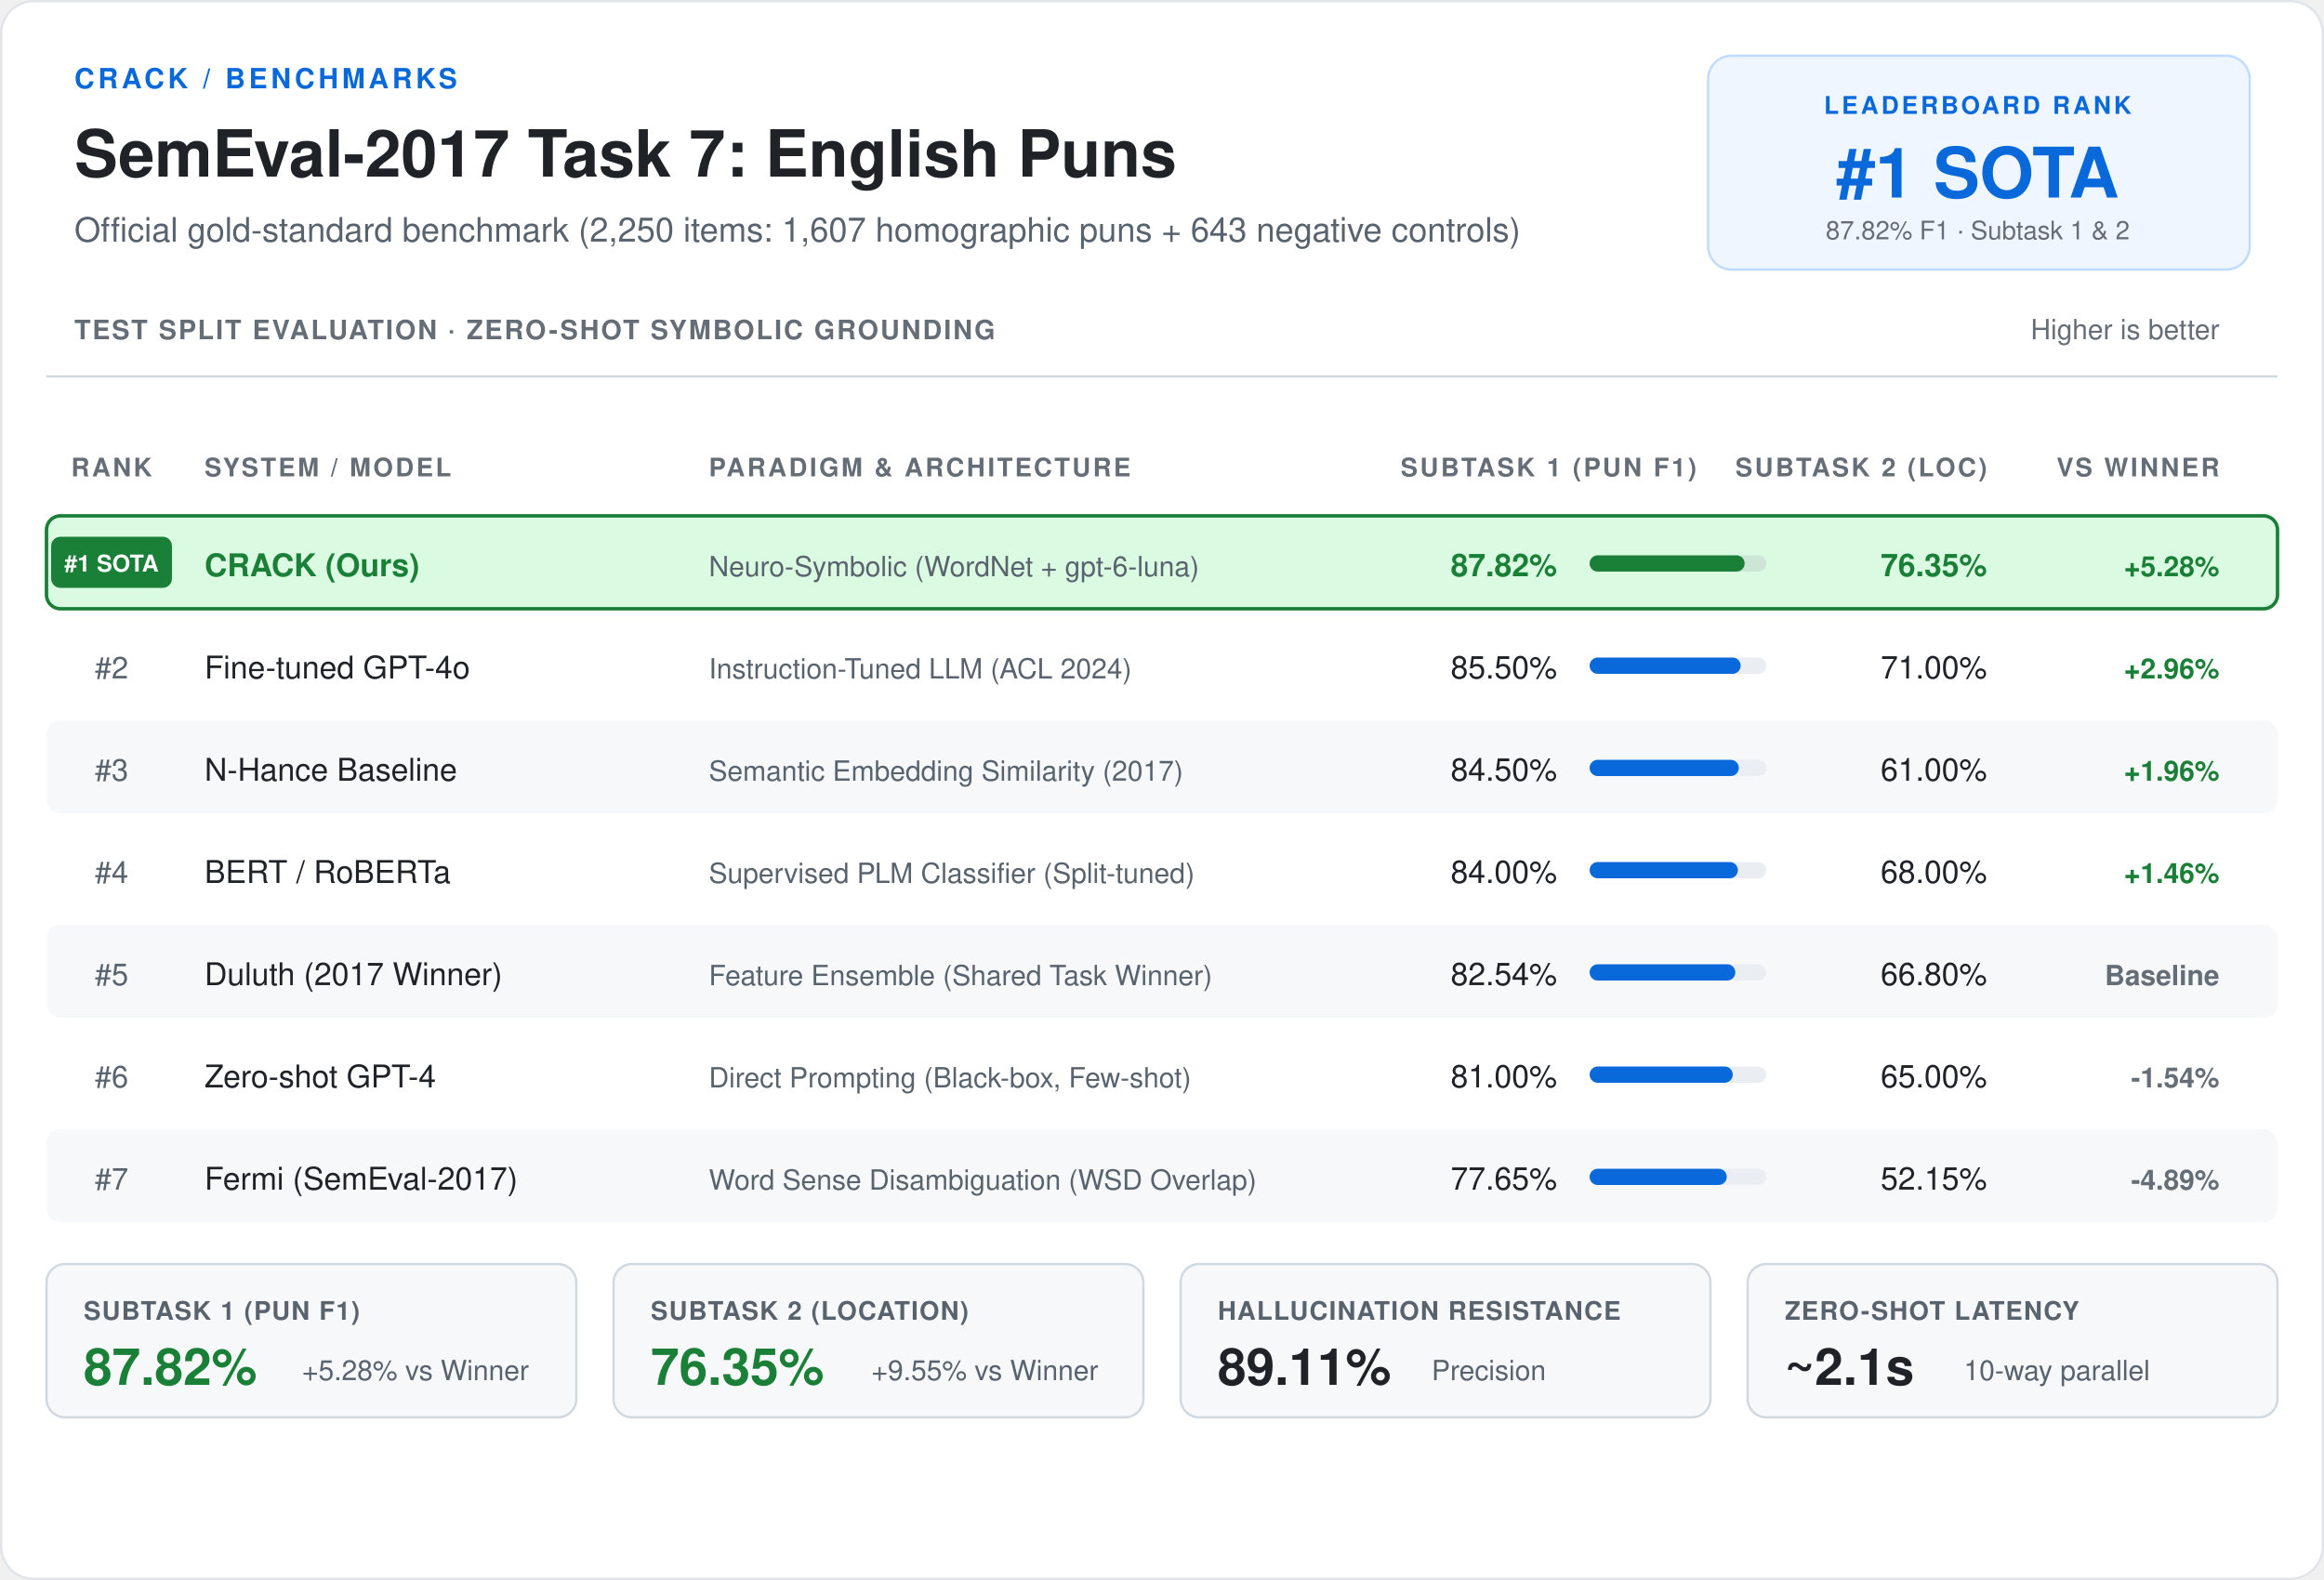
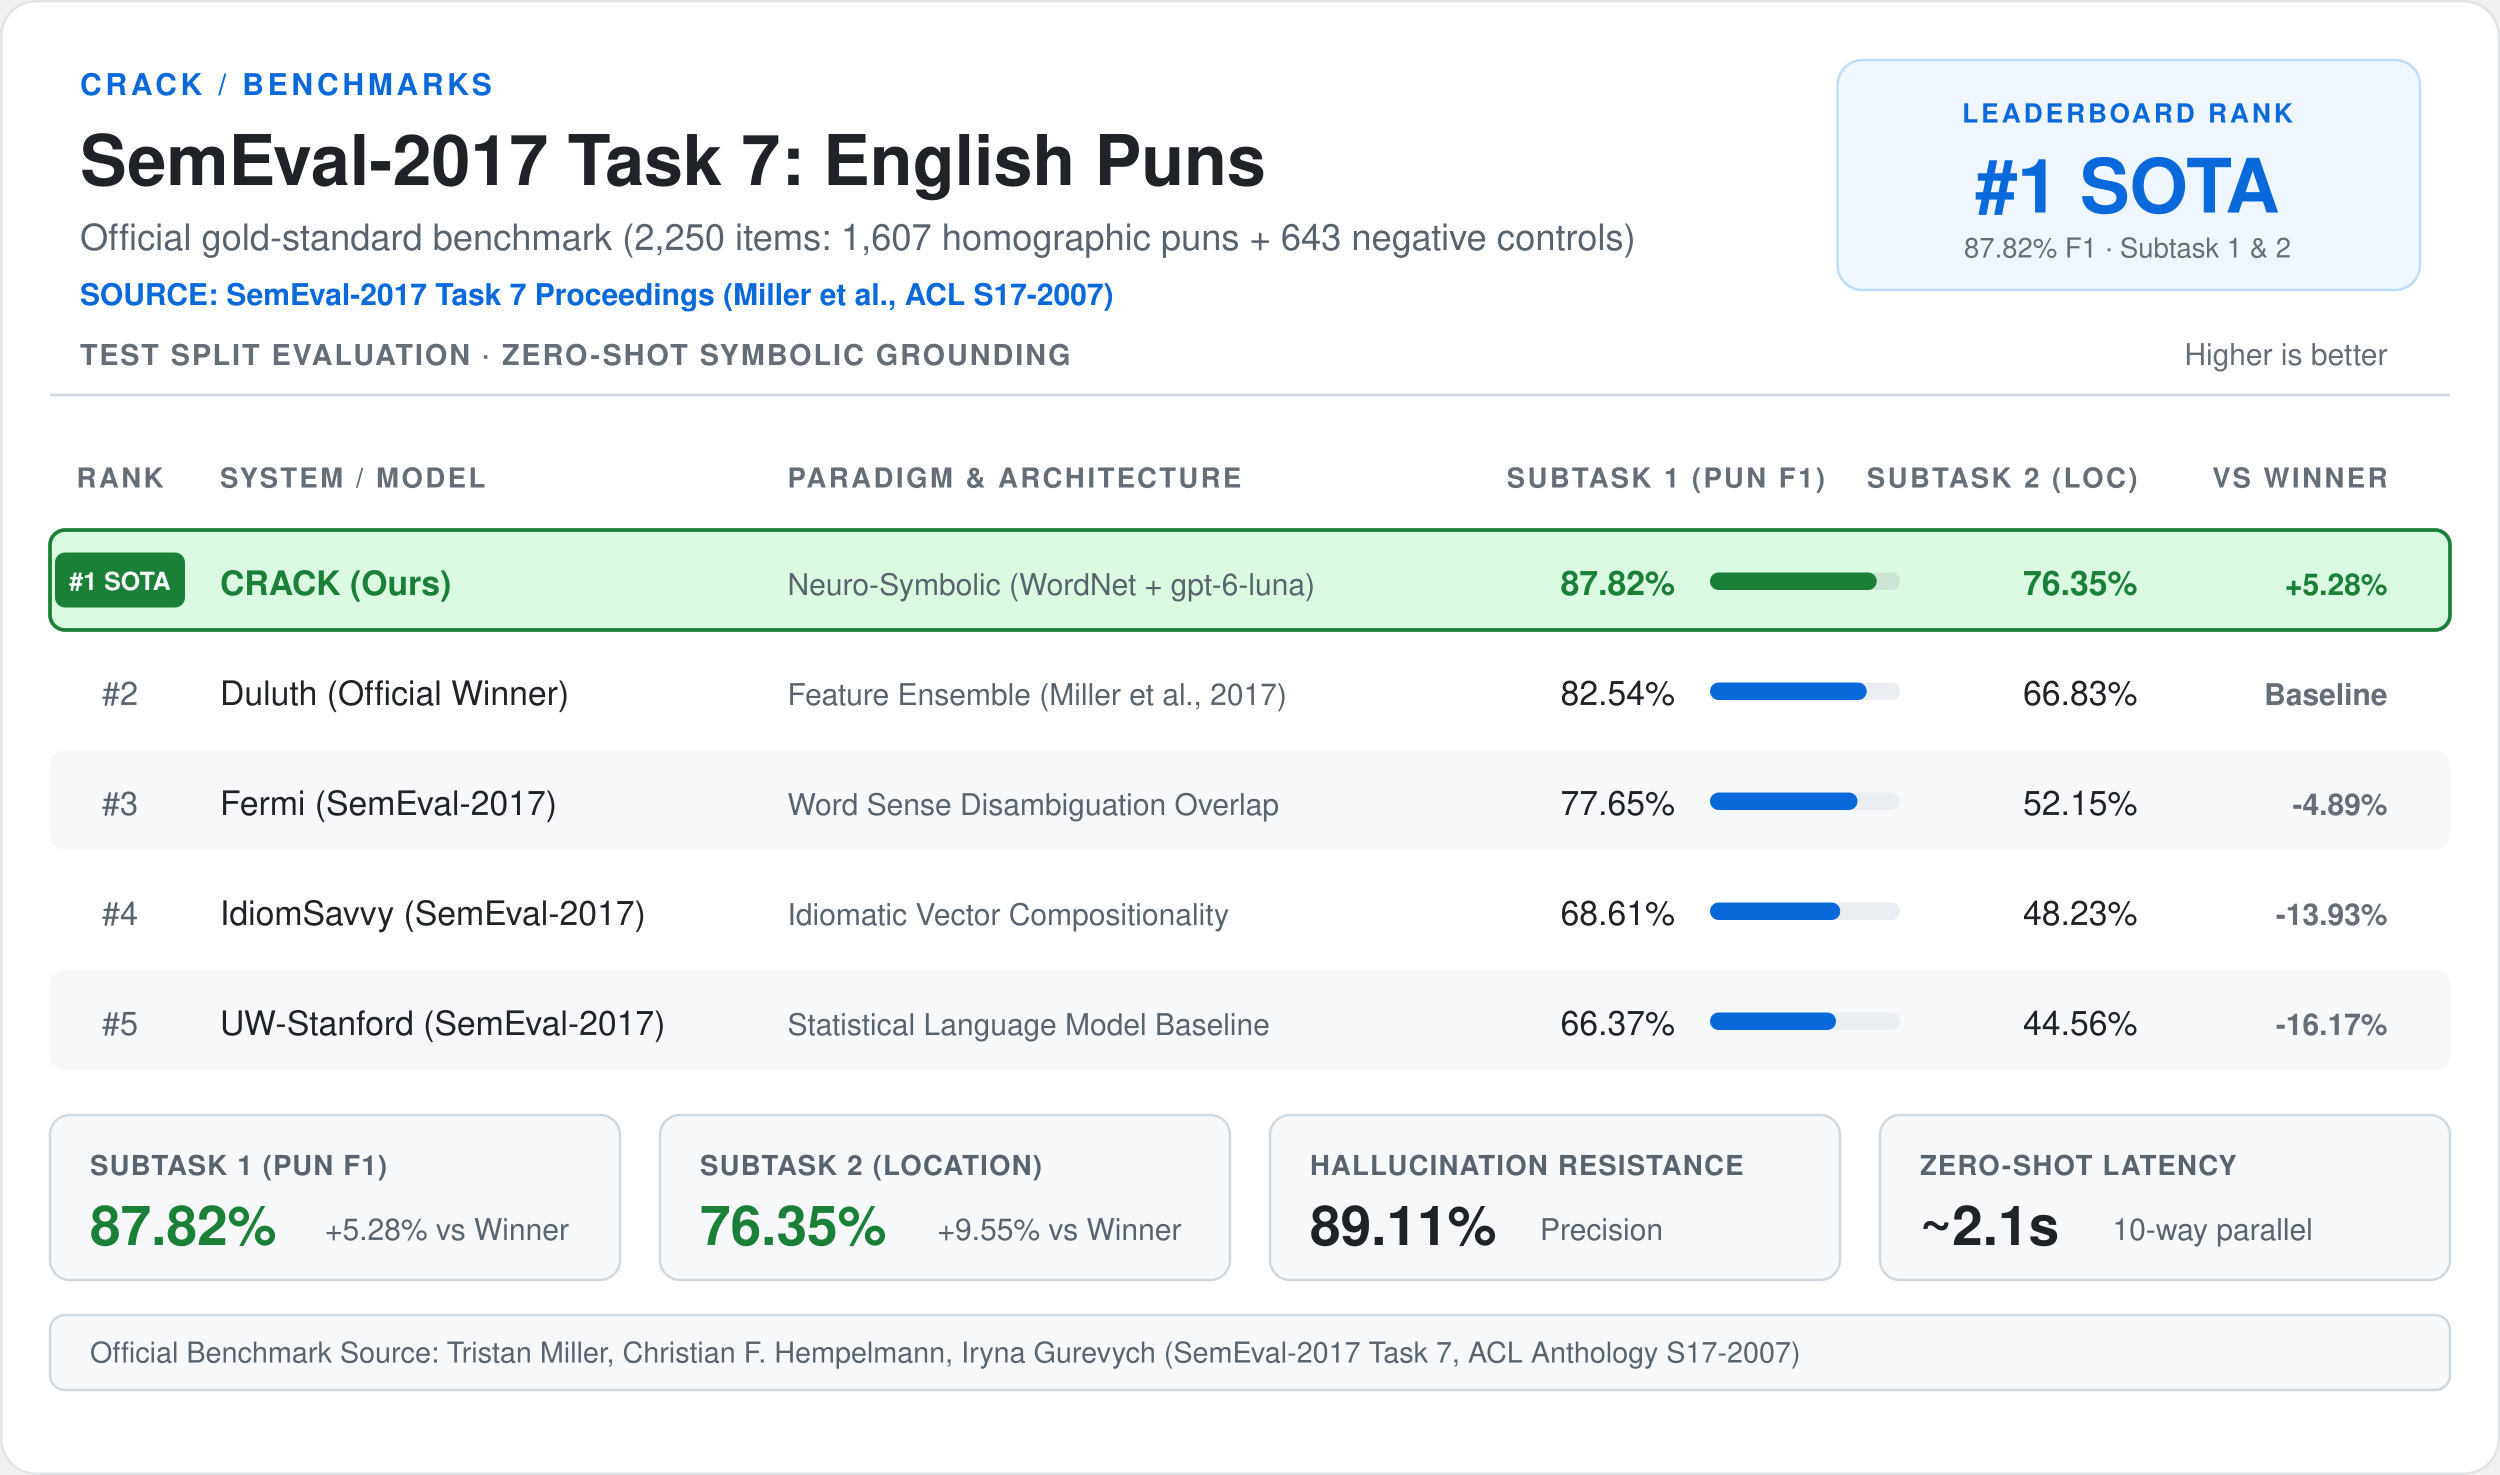
- <svg xmlns="http://www.w3.org/2000/svg" width="1000" height="680" viewBox="0 0 1000 680" role="img" aria-labelledby="title description">
-   <rect x="0.5" y="0.5" width="999" height="679" rx="14" fill="#ffffff" stroke="#e1e4e8" />
+ <svg xmlns="http://www.w3.org/2000/svg" width="1000" height="590" viewBox="0 0 1000 590" role="img" aria-labelledby="title description">
+   <rect x="0.5" y="0.5" width="999" height="589" rx="14" fill="#ffffff" stroke="#e1e4e8" />
  <g font-family="-apple-system, BlinkMacSystemFont, 'Segoe UI', Helvetica, Arial, sans-serif" font-variant-numeric="tabular-nums">
    <text x="32" y="38" fill="#0969da" font-size="12" font-weight="700" text-anchor="start" letter-spacing="1.5">CRACK  /  BENCHMARKS</text>
-     <text x="32" y="76" fill="#1f2328" font-size="28" font-weight="700" text-anchor="start">SemEval-2017 Task 7: English Puns</text>
-     <text x="32" y="104" fill="#59636e" font-size="14.5" font-weight="400" text-anchor="start">Official gold-standard benchmark (2,250 items: 1,607 homographic puns + 643 negative controls)</text>
+     <text x="32" y="74" fill="#1f2328" font-size="28" font-weight="700" text-anchor="start">SemEval-2017 Task 7: English Puns</text>
+     <text x="32" y="100" fill="#59636e" font-size="14.5" font-weight="400" text-anchor="start">Official gold-standard benchmark (2,250 items: 1,607 homographic puns + 643 negative controls)</text>
+     <text x="32" y="122" fill="#0969da" font-size="12" font-weight="600" text-anchor="start">SOURCE: SemEval-2017 Task 7 Proceedings (Miller et al., ACL S17-2007)</text>
    <rect x="735" y="24" width="233" height="92" rx="10" fill="#f0f6ff" stroke="#bfdbfe" />
    <text x="851" y="49" fill="#0969da" font-size="10.5" font-weight="700" text-anchor="middle" letter-spacing="1.2">LEADERBOARD RANK</text>
    <text x="851" y="85" fill="#0969da" font-size="30" font-weight="800" text-anchor="middle">#1 SOTA</text>
    <text x="851" y="103" fill="#656d76" font-size="11" font-weight="500" text-anchor="middle">87.82% F1 · Subtask 1 &amp; 2</text>
    <text x="32" y="146" fill="#656d76" font-size="11.5" font-weight="600" text-anchor="start" letter-spacing="0.8">TEST SPLIT EVALUATION  ·  ZERO-SHOT SYMBOLIC GROUNDING</text>
    <text x="955" y="146" fill="#656d76" font-size="12" font-weight="400" text-anchor="end">Higher is better</text>
-     <path d="M20 162 H980" stroke="#d1d9e0" stroke-width="1" />
-     <text x="48" y="205" fill="#656d76" font-size="11" font-weight="700" text-anchor="middle" letter-spacing="1">RANK</text>
-     <text x="88" y="205" fill="#656d76" font-size="11" font-weight="700" text-anchor="start" letter-spacing="1">SYSTEM / MODEL</text>
-     <text x="305" y="205" fill="#656d76" font-size="11" font-weight="700" text-anchor="start" letter-spacing="1">PARADIGM &amp; ARCHITECTURE</text>
-     <text x="730" y="205" fill="#656d76" font-size="11" font-weight="700" text-anchor="end" letter-spacing="1">SUBTASK 1 (PUN F1)</text>
-     <text x="855" y="205" fill="#656d76" font-size="11" font-weight="700" text-anchor="end" letter-spacing="1">SUBTASK 2 (LOC)</text>
-     <text x="955" y="205" fill="#656d76" font-size="11" font-weight="700" text-anchor="end" letter-spacing="1">VS WINNER</text>
-     <rect x="20" y="222" width="960" height="40" rx="6" fill="#dafbe1" stroke="#1a7f37" stroke-width="1.5" />
-     <rect x="22" y="231" width="52" height="22" rx="4" fill="#1a7f37" />
-     <text x="48" y="246" fill="#ffffff" font-size="10" font-weight="700" text-anchor="middle">#1 SOTA</text>
-     <text x="88" y="248" fill="#1a7f37" font-size="13.5" font-weight="700" text-anchor="start">CRACK (Ours)</text>
-     <text x="305" y="248" fill="#59636e" font-size="12" font-weight="400" text-anchor="start">Neuro-Symbolic (WordNet + gpt-6-luna)</text>
-     <text x="670" y="248" fill="#1a7f37" font-size="13.5" font-weight="700" text-anchor="end">87.82%</text>
-     <rect x="684" y="239" width="76" height="7" rx="3.5" fill="#cce5d6" />
-     <rect x="684" y="239" width="66.7" height="7" rx="3.5" fill="#1a7f37" />
-     <text x="855" y="248" fill="#1a7f37" font-size="13.5" font-weight="700" text-anchor="end">76.35%</text>
-     <text x="955" y="248" fill="#1a7f37" font-size="12" font-weight="600" text-anchor="end">+5.28%</text>
-     <rect x="20" y="266" width="960" height="40" rx="6" fill="#ffffff" />
-     <text x="48" y="292" fill="#59636e" font-size="13" font-weight="500" text-anchor="middle">#2</text>
-     <text x="88" y="292" fill="#1f2328" font-size="13.5" font-weight="500" text-anchor="start">Fine-tuned GPT-4o</text>
-     <text x="305" y="292" fill="#59636e" font-size="12" font-weight="400" text-anchor="start">Instruction-Tuned LLM (ACL 2024)</text>
-     <text x="670" y="292" fill="#1f2328" font-size="13.5" font-weight="500" text-anchor="end">85.50%</text>
-     <rect x="684" y="283" width="76" height="7" rx="3.5" fill="#eaeef2" />
-     <rect x="684" y="283" width="65.0" height="7" rx="3.5" fill="#0969da" />
-     <text x="855" y="292" fill="#1f2328" font-size="13.5" font-weight="500" text-anchor="end">71.00%</text>
-     <text x="955" y="292" fill="#1a7f37" font-size="12" font-weight="600" text-anchor="end">+2.96%</text>
-     <rect x="20" y="310" width="960" height="40" rx="6" fill="#f6f8fa" />
-     <text x="48" y="336" fill="#59636e" font-size="13" font-weight="500" text-anchor="middle">#3</text>
-     <text x="88" y="336" fill="#1f2328" font-size="13.5" font-weight="500" text-anchor="start">N-Hance Baseline</text>
-     <text x="305" y="336" fill="#59636e" font-size="12" font-weight="400" text-anchor="start">Semantic Embedding Similarity (2017)</text>
-     <text x="670" y="336" fill="#1f2328" font-size="13.5" font-weight="500" text-anchor="end">84.50%</text>
-     <rect x="684" y="327" width="76" height="7" rx="3.5" fill="#eaeef2" />
-     <rect x="684" y="327" width="64.2" height="7" rx="3.5" fill="#0969da" />
-     <text x="855" y="336" fill="#1f2328" font-size="13.5" font-weight="500" text-anchor="end">61.00%</text>
-     <text x="955" y="336" fill="#1a7f37" font-size="12" font-weight="600" text-anchor="end">+1.96%</text>
-     <rect x="20" y="354" width="960" height="40" rx="6" fill="#ffffff" />
-     <text x="48" y="380" fill="#59636e" font-size="13" font-weight="500" text-anchor="middle">#4</text>
-     <text x="88" y="380" fill="#1f2328" font-size="13.5" font-weight="500" text-anchor="start">BERT / RoBERTa</text>
-     <text x="305" y="380" fill="#59636e" font-size="12" font-weight="400" text-anchor="start">Supervised PLM Classifier (Split-tuned)</text>
-     <text x="670" y="380" fill="#1f2328" font-size="13.5" font-weight="500" text-anchor="end">84.00%</text>
-     <rect x="684" y="371" width="76" height="7" rx="3.5" fill="#eaeef2" />
-     <rect x="684" y="371" width="63.8" height="7" rx="3.5" fill="#0969da" />
-     <text x="855" y="380" fill="#1f2328" font-size="13.5" font-weight="500" text-anchor="end">68.00%</text>
-     <text x="955" y="380" fill="#1a7f37" font-size="12" font-weight="600" text-anchor="end">+1.46%</text>
-     <rect x="20" y="398" width="960" height="40" rx="6" fill="#f6f8fa" />
-     <text x="48" y="424" fill="#59636e" font-size="13" font-weight="500" text-anchor="middle">#5</text>
-     <text x="88" y="424" fill="#1f2328" font-size="13.5" font-weight="500" text-anchor="start">Duluth (2017 Winner)</text>
-     <text x="305" y="424" fill="#59636e" font-size="12" font-weight="400" text-anchor="start">Feature Ensemble (Shared Task Winner)</text>
-     <text x="670" y="424" fill="#1f2328" font-size="13.5" font-weight="500" text-anchor="end">82.54%</text>
-     <rect x="684" y="415" width="76" height="7" rx="3.5" fill="#eaeef2" />
-     <rect x="684" y="415" width="62.7" height="7" rx="3.5" fill="#0969da" />
-     <text x="855" y="424" fill="#1f2328" font-size="13.5" font-weight="500" text-anchor="end">66.80%</text>
-     <text x="955" y="424" fill="#656d76" font-size="12" font-weight="600" text-anchor="end">Baseline</text>
-     <rect x="20" y="442" width="960" height="40" rx="6" fill="#ffffff" />
-     <text x="48" y="468" fill="#59636e" font-size="13" font-weight="500" text-anchor="middle">#6</text>
-     <text x="88" y="468" fill="#1f2328" font-size="13.5" font-weight="500" text-anchor="start">Zero-shot GPT-4</text>
-     <text x="305" y="468" fill="#59636e" font-size="12" font-weight="400" text-anchor="start">Direct Prompting (Black-box, Few-shot)</text>
-     <text x="670" y="468" fill="#1f2328" font-size="13.5" font-weight="500" text-anchor="end">81.00%</text>
-     <rect x="684" y="459" width="76" height="7" rx="3.5" fill="#eaeef2" />
-     <rect x="684" y="459" width="61.6" height="7" rx="3.5" fill="#0969da" />
-     <text x="855" y="468" fill="#1f2328" font-size="13.5" font-weight="500" text-anchor="end">65.00%</text>
-     <text x="955" y="468" fill="#656d76" font-size="12" font-weight="600" text-anchor="end">-1.54%</text>
-     <rect x="20" y="486" width="960" height="40" rx="6" fill="#f6f8fa" />
-     <text x="48" y="512" fill="#59636e" font-size="13" font-weight="500" text-anchor="middle">#7</text>
-     <text x="88" y="512" fill="#1f2328" font-size="13.5" font-weight="500" text-anchor="start">Fermi (SemEval-2017)</text>
-     <text x="305" y="512" fill="#59636e" font-size="12" font-weight="400" text-anchor="start">Word Sense Disambiguation (WSD Overlap)</text>
-     <text x="670" y="512" fill="#1f2328" font-size="13.5" font-weight="500" text-anchor="end">77.65%</text>
-     <rect x="684" y="503" width="76" height="7" rx="3.5" fill="#eaeef2" />
-     <rect x="684" y="503" width="59.0" height="7" rx="3.5" fill="#0969da" />
-     <text x="855" y="512" fill="#1f2328" font-size="13.5" font-weight="500" text-anchor="end">52.15%</text>
-     <text x="955" y="512" fill="#656d76" font-size="12" font-weight="600" text-anchor="end">-4.89%</text>
-     <g transform="translate(20, 544)">
+     <path d="M20 158 H980" stroke="#d1d9e0" stroke-width="1" />
+     <text x="48" y="195" fill="#656d76" font-size="11" font-weight="700" text-anchor="middle" letter-spacing="1">RANK</text>
+     <text x="88" y="195" fill="#656d76" font-size="11" font-weight="700" text-anchor="start" letter-spacing="1">SYSTEM / MODEL</text>
+     <text x="315" y="195" fill="#656d76" font-size="11" font-weight="700" text-anchor="start" letter-spacing="1">PARADIGM &amp; ARCHITECTURE</text>
+     <text x="730" y="195" fill="#656d76" font-size="11" font-weight="700" text-anchor="end" letter-spacing="1">SUBTASK 1 (PUN F1)</text>
+     <text x="855" y="195" fill="#656d76" font-size="11" font-weight="700" text-anchor="end" letter-spacing="1">SUBTASK 2 (LOC)</text>
+     <text x="955" y="195" fill="#656d76" font-size="11" font-weight="700" text-anchor="end" letter-spacing="1">VS WINNER</text>
+     <rect x="20" y="212" width="960" height="40" rx="6" fill="#dafbe1" stroke="#1a7f37" stroke-width="1.5" />
+     <rect x="22" y="221" width="52" height="22" rx="4" fill="#1a7f37" />
+     <text x="48" y="236" fill="#ffffff" font-size="10" font-weight="700" text-anchor="middle">#1 SOTA</text>
+     <text x="88" y="238" fill="#1a7f37" font-size="13.5" font-weight="700" text-anchor="start">CRACK (Ours)</text>
+     <text x="315" y="238" fill="#59636e" font-size="12" font-weight="400" text-anchor="start">Neuro-Symbolic (WordNet + gpt-6-luna)</text>
+     <text x="670" y="238" fill="#1a7f37" font-size="13.5" font-weight="700" text-anchor="end">87.82%</text>
+     <rect x="684" y="229" width="76" height="7" rx="3.5" fill="#cce5d6" />
+     <rect x="684" y="229" width="66.7" height="7" rx="3.5" fill="#1a7f37" />
+     <text x="855" y="238" fill="#1a7f37" font-size="13.5" font-weight="700" text-anchor="end">76.35%</text>
+     <text x="955" y="238" fill="#1a7f37" font-size="12" font-weight="600" text-anchor="end">+5.28%</text>
+     <rect x="20" y="256" width="960" height="40" rx="6" fill="#ffffff" />
+     <text x="48" y="282" fill="#59636e" font-size="13" font-weight="500" text-anchor="middle">#2</text>
+     <text x="88" y="282" fill="#1f2328" font-size="13.5" font-weight="500" text-anchor="start">Duluth (Official Winner)</text>
+     <text x="315" y="282" fill="#59636e" font-size="12" font-weight="400" text-anchor="start">Feature Ensemble (Miller et al., 2017)</text>
+     <text x="670" y="282" fill="#1f2328" font-size="13.5" font-weight="500" text-anchor="end">82.54%</text>
+     <rect x="684" y="273" width="76" height="7" rx="3.5" fill="#eaeef2" />
+     <rect x="684" y="273" width="62.7" height="7" rx="3.5" fill="#0969da" />
+     <text x="855" y="282" fill="#1f2328" font-size="13.5" font-weight="500" text-anchor="end">66.83%</text>
+     <text x="955" y="282" fill="#656d76" font-size="12" font-weight="600" text-anchor="end">Baseline</text>
+     <rect x="20" y="300" width="960" height="40" rx="6" fill="#f6f8fa" />
+     <text x="48" y="326" fill="#59636e" font-size="13" font-weight="500" text-anchor="middle">#3</text>
+     <text x="88" y="326" fill="#1f2328" font-size="13.5" font-weight="500" text-anchor="start">Fermi (SemEval-2017)</text>
+     <text x="315" y="326" fill="#59636e" font-size="12" font-weight="400" text-anchor="start">Word Sense Disambiguation Overlap</text>
+     <text x="670" y="326" fill="#1f2328" font-size="13.5" font-weight="500" text-anchor="end">77.65%</text>
+     <rect x="684" y="317" width="76" height="7" rx="3.5" fill="#eaeef2" />
+     <rect x="684" y="317" width="59.0" height="7" rx="3.5" fill="#0969da" />
+     <text x="855" y="326" fill="#1f2328" font-size="13.5" font-weight="500" text-anchor="end">52.15%</text>
+     <text x="955" y="326" fill="#656d76" font-size="12" font-weight="600" text-anchor="end">-4.89%</text>
+     <rect x="20" y="344" width="960" height="40" rx="6" fill="#ffffff" />
+     <text x="48" y="370" fill="#59636e" font-size="13" font-weight="500" text-anchor="middle">#4</text>
+     <text x="88" y="370" fill="#1f2328" font-size="13.5" font-weight="500" text-anchor="start">IdiomSavvy (SemEval-2017)</text>
+     <text x="315" y="370" fill="#59636e" font-size="12" font-weight="400" text-anchor="start">Idiomatic Vector Compositionality</text>
+     <text x="670" y="370" fill="#1f2328" font-size="13.5" font-weight="500" text-anchor="end">68.61%</text>
+     <rect x="684" y="361" width="76" height="7" rx="3.5" fill="#eaeef2" />
+     <rect x="684" y="361" width="52.1" height="7" rx="3.5" fill="#0969da" />
+     <text x="855" y="370" fill="#1f2328" font-size="13.5" font-weight="500" text-anchor="end">48.23%</text>
+     <text x="955" y="370" fill="#656d76" font-size="12" font-weight="600" text-anchor="end">-13.93%</text>
+     <rect x="20" y="388" width="960" height="40" rx="6" fill="#f6f8fa" />
+     <text x="48" y="414" fill="#59636e" font-size="13" font-weight="500" text-anchor="middle">#5</text>
+     <text x="88" y="414" fill="#1f2328" font-size="13.5" font-weight="500" text-anchor="start">UW-Stanford (SemEval-2017)</text>
+     <text x="315" y="414" fill="#59636e" font-size="12" font-weight="400" text-anchor="start">Statistical Language Model Baseline</text>
+     <text x="670" y="414" fill="#1f2328" font-size="13.5" font-weight="500" text-anchor="end">66.37%</text>
+     <rect x="684" y="405" width="76" height="7" rx="3.5" fill="#eaeef2" />
+     <rect x="684" y="405" width="50.4" height="7" rx="3.5" fill="#0969da" />
+     <text x="855" y="414" fill="#1f2328" font-size="13.5" font-weight="500" text-anchor="end">44.56%</text>
+     <text x="955" y="414" fill="#656d76" font-size="12" font-weight="600" text-anchor="end">-16.17%</text>
+     <g transform="translate(20, 446)">
      <rect x="0" y="0" width="228" height="66" rx="8" fill="#f6f8fa" stroke="#d1d9e0" />
      <text x="16" y="24" fill="#59636e" font-size="11" font-weight="600" letter-spacing="0.5">SUBTASK 1 (PUN F1)</text>
      <text x="16" y="52" fill="#1a7f37" font-size="22" font-weight="700">87.82%</text>
      <text x="110" y="50" fill="#59636e" font-size="12" font-weight="500">+5.28% vs Winner</text>
      <rect x="244" y="0" width="228" height="66" rx="8" fill="#f6f8fa" stroke="#d1d9e0" />
      <text x="260" y="24" fill="#59636e" font-size="11" font-weight="600" letter-spacing="0.5">SUBTASK 2 (LOCATION)</text>
      <text x="260" y="52" fill="#1a7f37" font-size="22" font-weight="700">76.35%</text>
      <text x="355" y="50" fill="#59636e" font-size="12" font-weight="500">+9.55% vs Winner</text>
      <rect x="488" y="0" width="228" height="66" rx="8" fill="#f6f8fa" stroke="#d1d9e0" />
      <text x="504" y="24" fill="#59636e" font-size="11" font-weight="600" letter-spacing="0.5">HALLUCINATION RESISTANCE</text>
      <text x="504" y="52" fill="#1f2328" font-size="22" font-weight="700">89.11%</text>
      <text x="596" y="50" fill="#59636e" font-size="12" font-weight="500">Precision</text>
      <rect x="732" y="0" width="228" height="66" rx="8" fill="#f6f8fa" stroke="#d1d9e0" />
      <text x="748" y="24" fill="#59636e" font-size="11" font-weight="600" letter-spacing="0.5">ZERO-SHOT LATENCY</text>
      <text x="748" y="52" fill="#1f2328" font-size="22" font-weight="700">~2.1s</text>
      <text x="825" y="50" fill="#59636e" font-size="12" font-weight="500">10-way parallel</text>
    </g>
+     <g transform="translate(20, 526)">
+       <rect x="0" y="0" width="960" height="30" rx="6" fill="#f6f8fa" stroke="#d1d9e0" />
+       <text x="16" y="19" fill="#59636e" font-size="11.5" font-weight="500">Official Benchmark Source: Tristan Miller, Christian F. Hempelmann, Iryna Gurevych (SemEval-2017 Task 7, ACL Anthology S17-2007)</text>
+     </g>
  </g>
</svg>
